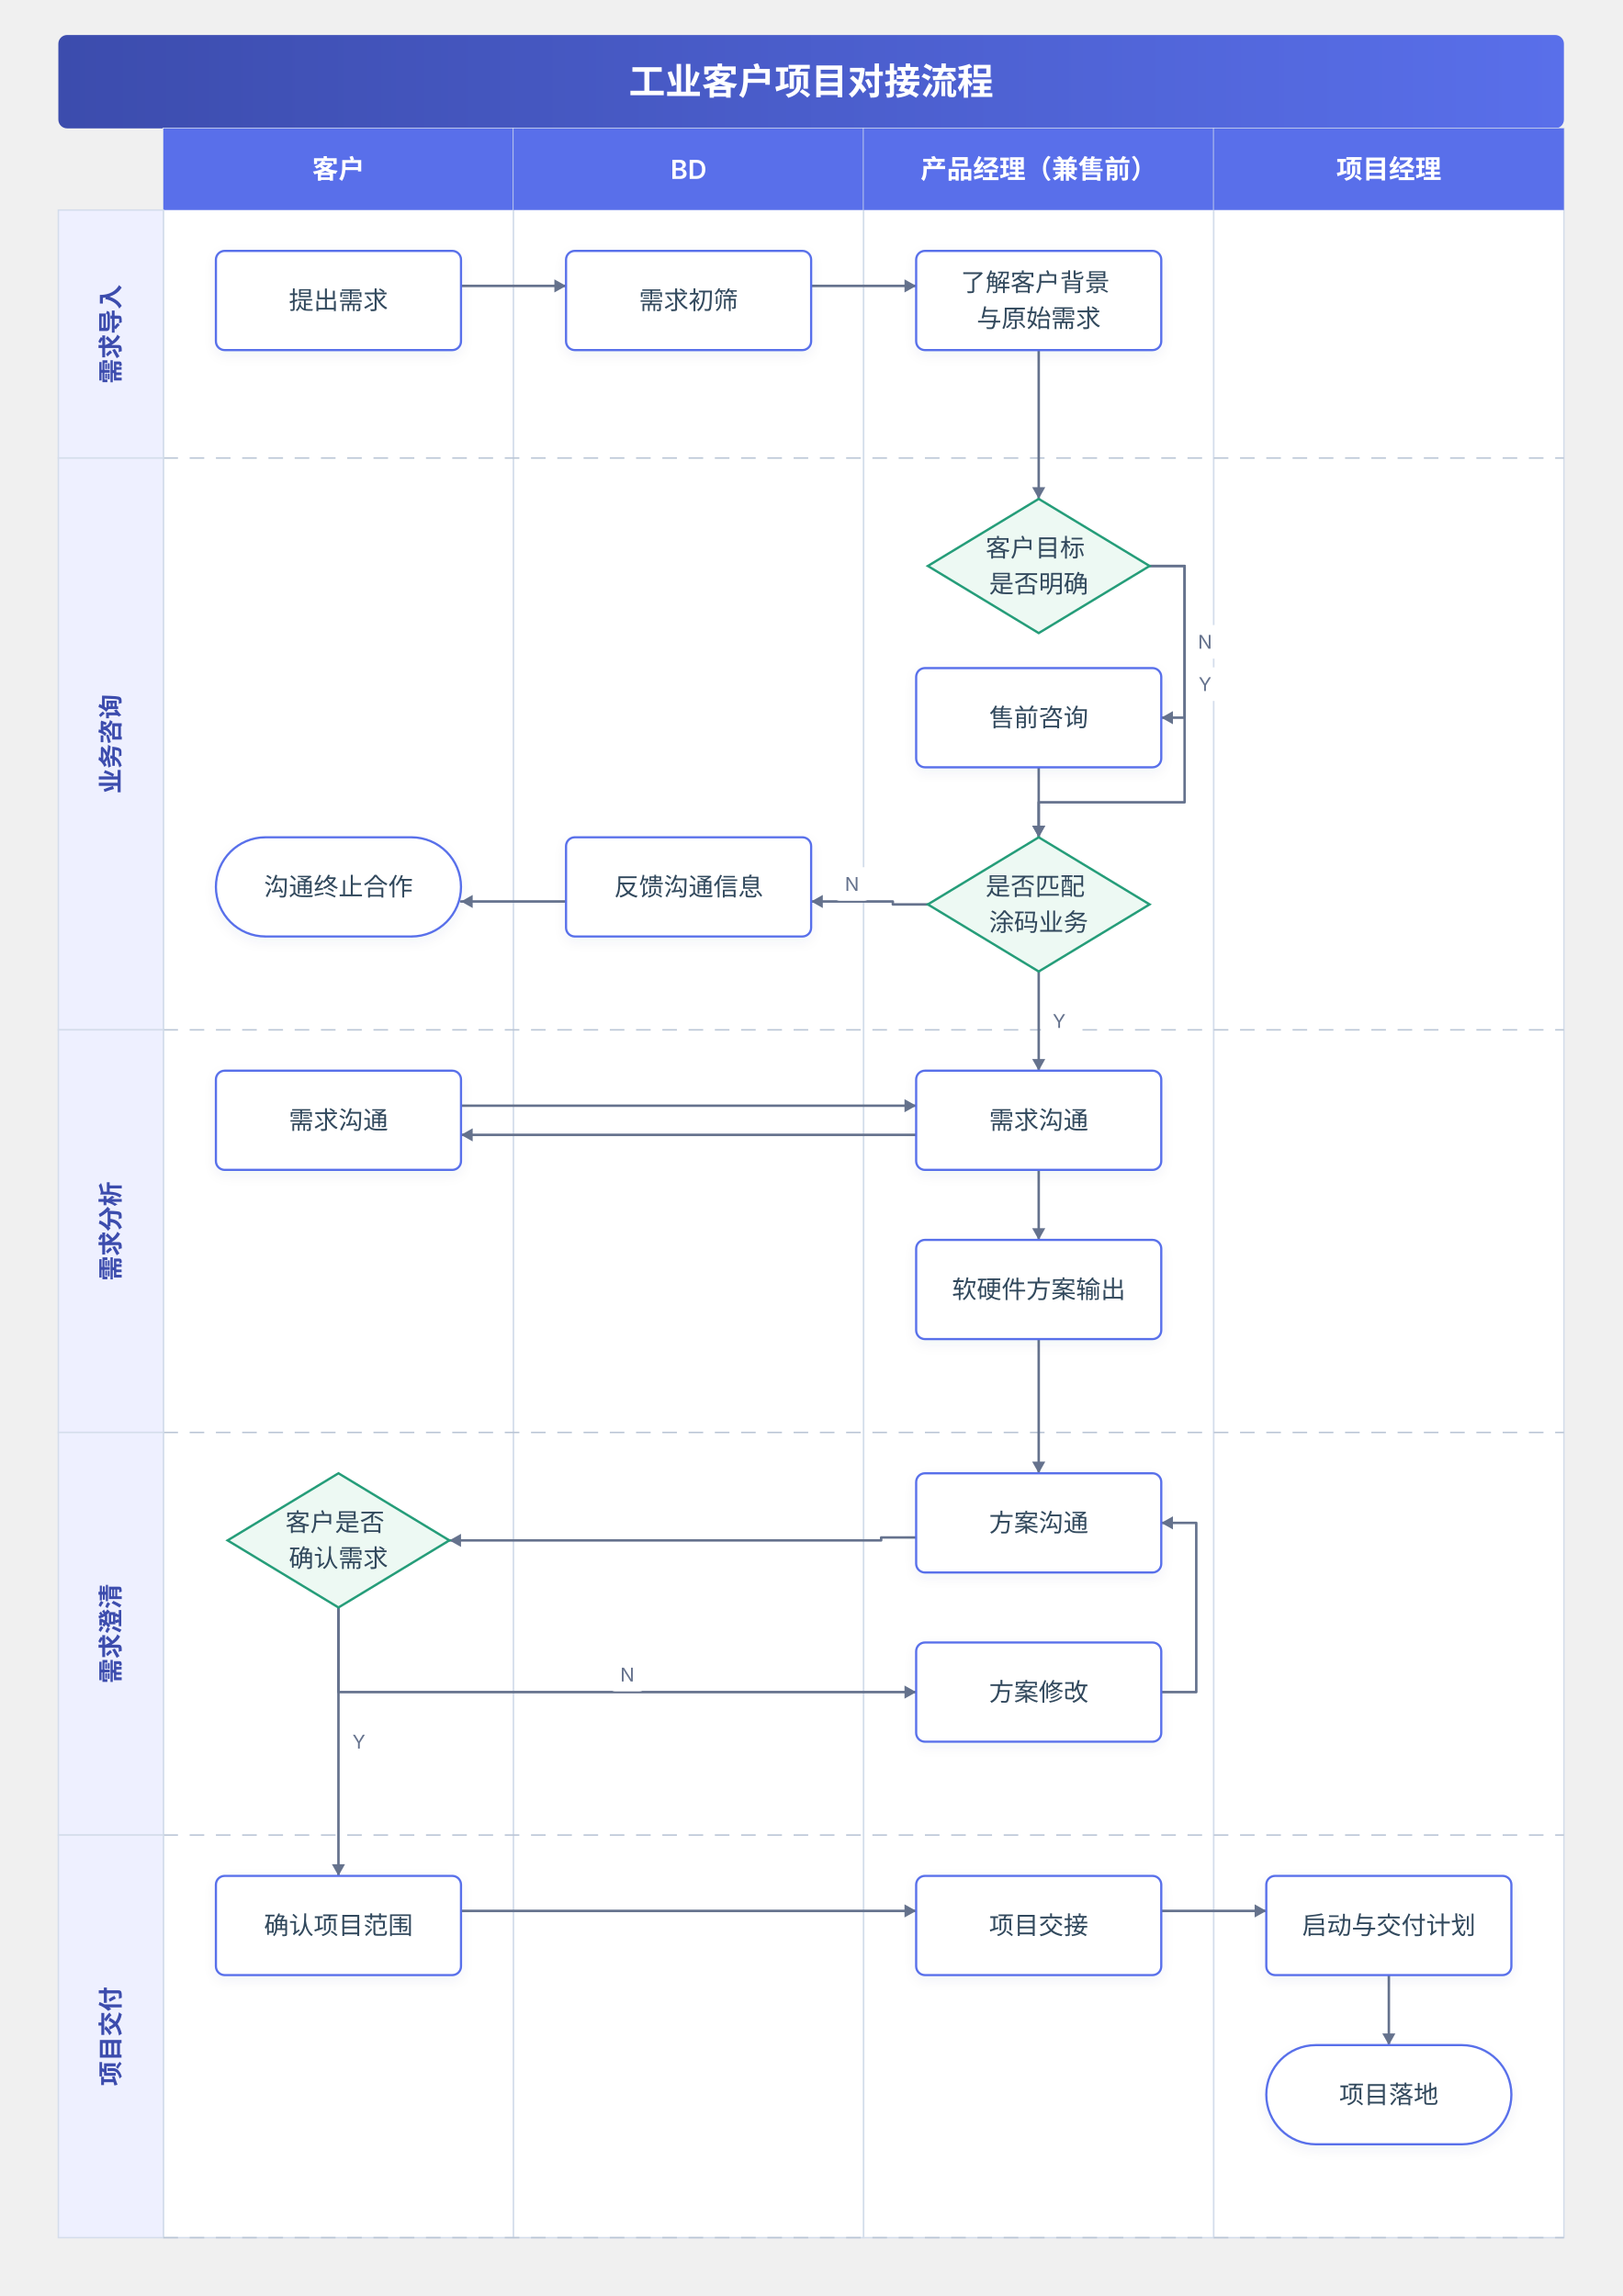
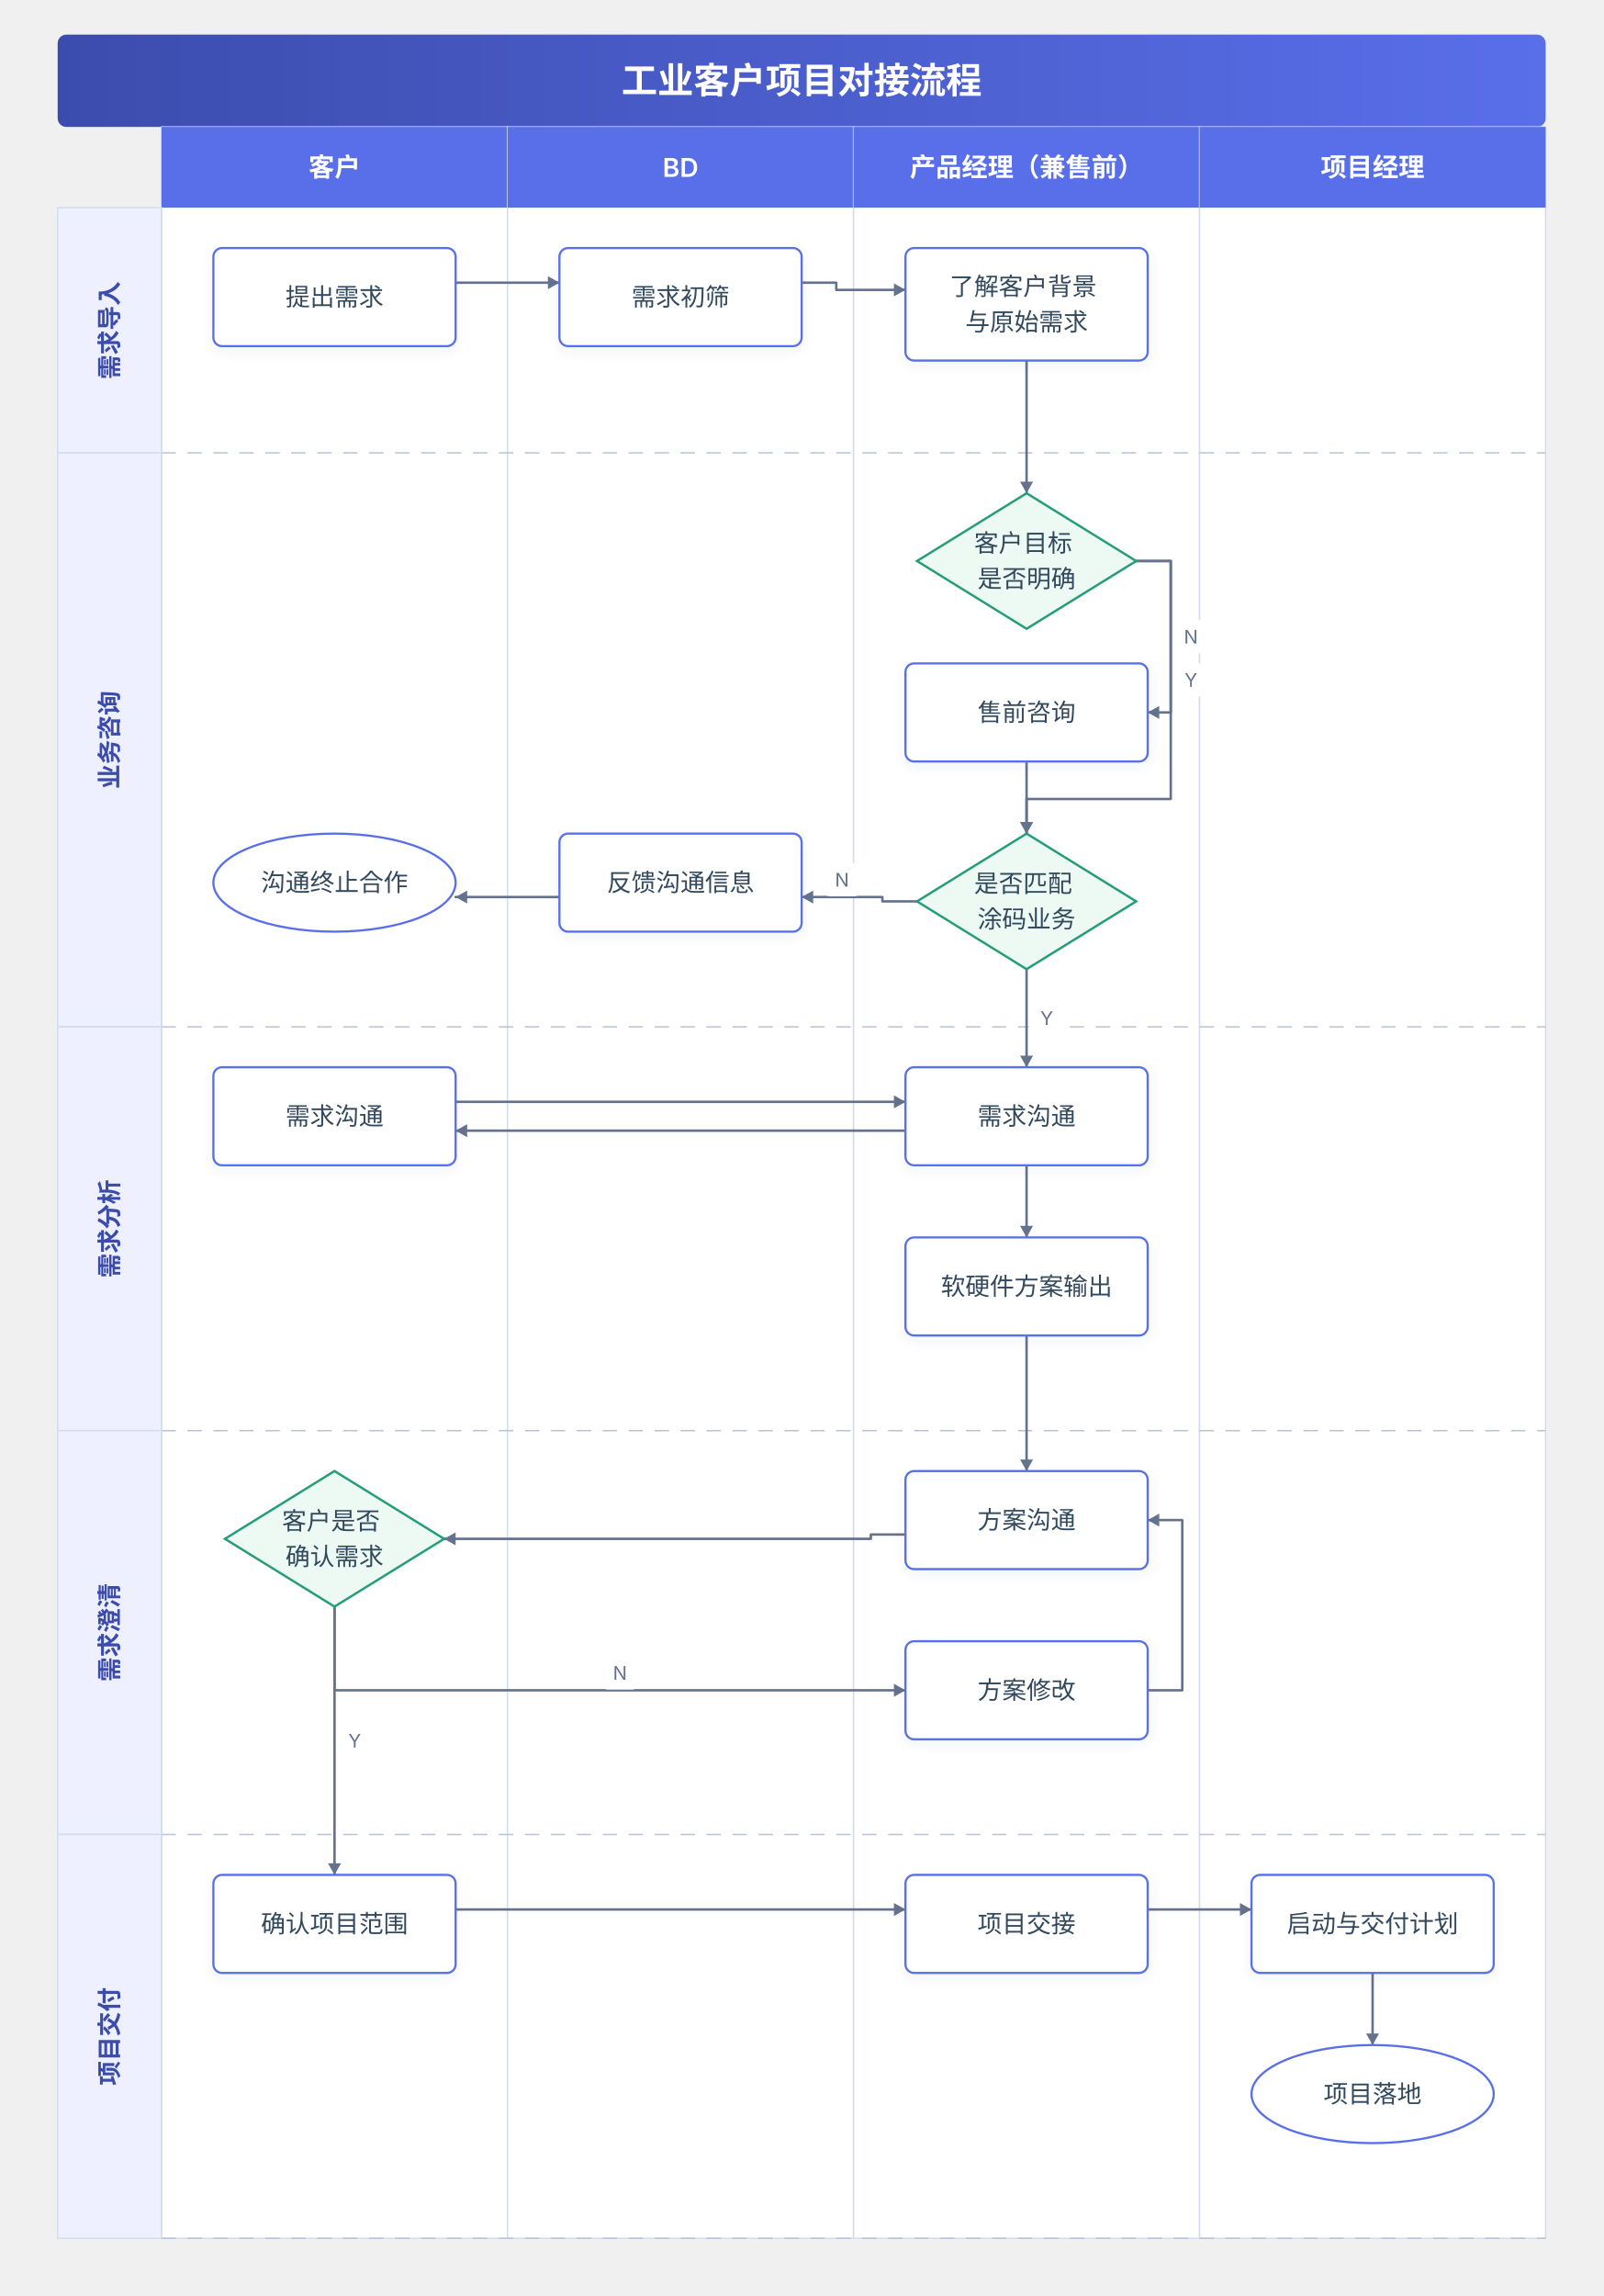
- <svg xmlns="http://www.w3.org/2000/svg" width="1112" height="1574" viewBox="0 0 1112 1574" style="font-family:Inter,Segoe UI,Microsoft YaHei,sans-serif" role="img" aria-label="工业客户项目对接流程">
+ <svg xmlns="http://www.w3.org/2000/svg" width="1112" height="1592" viewBox="0 0 1112 1592" style="font-family:Inter,Segoe UI,Microsoft YaHei,sans-serif" role="img" aria-label="工业客户项目对接流程">
  <defs>
    <linearGradient id="titleGradient">
      <stop stop-color="#3c4cad" />
      <stop offset="1" stop-color="#596fea" />
    </linearGradient>
    <filter id="nodeShadow" x="-20%" y="-20%" width="140%" height="150%">
      <feDropShadow dx="0" dy="3" stdDeviation="4" flood-color="#244f73" flood-opacity=".055" />
    </filter>
-     <marker id="arrow-65728d" markerWidth="9" markerHeight="9" refX="8" refY="4.5" orient="auto" markerUnits="userSpaceOnUse">
+     <marker id="arrow-65728d" markerWidth="9" markerHeight="9" refX="8" refY="4.5" orient="auto-start-reverse" markerUnits="userSpaceOnUse">
      <path d="M0 0 L8 4.5 L0 9" fill="#65728d" />
    </marker>
  </defs>
  <g data-container-id="title">
    <rect x="40" y="24" width="1032" height="64" rx="6" fill="url(#titleGradient)" />
    <text x="556" y="56" text-anchor="middle" dominant-baseline="middle" fill="#fff" font-size="25" font-weight="600">
      <tspan x="556" dy="0">工业客户项目对接流程</tspan>
    </text>
  </g>
  <g data-container-id="customer">
-     <rect x="112" y="88" width="240" height="1446" fill="#fff" stroke="#d4ddeb" stroke-width="1" />
+     <rect x="112" y="88" width="240" height="1464" fill="#fff" stroke="#d4ddeb" stroke-width="1" />
    <rect x="112" y="88" width="240" height="56" fill="#596fea" />
    <text x="232" y="116" text-anchor="middle" dominant-baseline="middle" fill="#fff" font-size="18" font-weight="600">
      <tspan x="232" dy="0">客户</tspan>
    </text>
  </g>
  <g data-container-id="bd">
-     <rect x="352" y="88" width="240" height="1446" fill="#fff" stroke="#d4ddeb" stroke-width="1" />
+     <rect x="352" y="88" width="240" height="1464" fill="#fff" stroke="#d4ddeb" stroke-width="1" />
    <rect x="352" y="88" width="240" height="56" fill="#596fea" />
    <text x="472" y="116" text-anchor="middle" dominant-baseline="middle" fill="#fff" font-size="18" font-weight="600">
      <tspan x="472" dy="0">BD</tspan>
    </text>
  </g>
  <g data-container-id="pm">
-     <rect x="592" y="88" width="240" height="1446" fill="#fff" stroke="#d4ddeb" stroke-width="1" />
+     <rect x="592" y="88" width="240" height="1464" fill="#fff" stroke="#d4ddeb" stroke-width="1" />
    <rect x="592" y="88" width="240" height="56" fill="#596fea" />
    <text x="712" y="116" text-anchor="middle" dominant-baseline="middle" fill="#fff" font-size="18" font-weight="600">
      <tspan x="712" dy="0">产品经理（兼售前）</tspan>
    </text>
  </g>
  <g data-container-id="project">
-     <rect x="832" y="88" width="240" height="1446" fill="#fff" stroke="#d4ddeb" stroke-width="1" />
+     <rect x="832" y="88" width="240" height="1464" fill="#fff" stroke="#d4ddeb" stroke-width="1" />
    <rect x="832" y="88" width="240" height="56" fill="#596fea" />
    <text x="952" y="116" text-anchor="middle" dominant-baseline="middle" fill="#fff" font-size="18" font-weight="600">
      <tspan x="952" dy="0">项目经理</tspan>
    </text>
  </g>
  <g data-container-id="intake">
    <rect x="40" y="144" width="72" height="170" fill="#eef0ff" stroke="#d4ddeb" />
    <g transform="translate(76 229) rotate(-90)">
      <text x="0" y="0" text-anchor="middle" dominant-baseline="middle" fill="#3c4cad" font-size="17" font-weight="600">
        <tspan x="0" dy="0">需求导入</tspan>
      </text>
    </g>
    <path d="M112 314 H1072" stroke="#b9c5d5" stroke-dasharray="10 8" />
  </g>
  <g data-container-id="consult">
-     <rect x="40" y="314" width="72" height="392" fill="#eef0ff" stroke="#d4ddeb" />
-     <g transform="translate(76 510) rotate(-90)">
+     <rect x="40" y="314" width="72" height="398" fill="#eef0ff" stroke="#d4ddeb" />
+     <g transform="translate(76 513) rotate(-90)">
      <text x="0" y="0" text-anchor="middle" dominant-baseline="middle" fill="#3c4cad" font-size="17" font-weight="600">
        <tspan x="0" dy="0">业务咨询</tspan>
      </text>
    </g>
-     <path d="M112 706 H1072" stroke="#b9c5d5" stroke-dasharray="10 8" />
+     <path d="M112 712 H1072" stroke="#b9c5d5" stroke-dasharray="10 8" />
  </g>
  <g data-container-id="analysis">
-     <rect x="40" y="706" width="72" height="276" fill="#eef0ff" stroke="#d4ddeb" />
-     <g transform="translate(76 844) rotate(-90)">
+     <rect x="40" y="712" width="72" height="280" fill="#eef0ff" stroke="#d4ddeb" />
+     <g transform="translate(76 852) rotate(-90)">
      <text x="0" y="0" text-anchor="middle" dominant-baseline="middle" fill="#3c4cad" font-size="17" font-weight="600">
        <tspan x="0" dy="0">需求分析</tspan>
      </text>
    </g>
-     <path d="M112 982 H1072" stroke="#b9c5d5" stroke-dasharray="10 8" />
+     <path d="M112 992 H1072" stroke="#b9c5d5" stroke-dasharray="10 8" />
  </g>
  <g data-container-id="clarify">
-     <rect x="40" y="982" width="72" height="276" fill="#eef0ff" stroke="#d4ddeb" />
-     <g transform="translate(76 1120) rotate(-90)">
+     <rect x="40" y="992" width="72" height="280" fill="#eef0ff" stroke="#d4ddeb" />
+     <g transform="translate(76 1132) rotate(-90)">
      <text x="0" y="0" text-anchor="middle" dominant-baseline="middle" fill="#3c4cad" font-size="17" font-weight="600">
        <tspan x="0" dy="0">需求澄清</tspan>
      </text>
    </g>
-     <path d="M112 1258 H1072" stroke="#b9c5d5" stroke-dasharray="10 8" />
+     <path d="M112 1272 H1072" stroke="#b9c5d5" stroke-dasharray="10 8" />
  </g>
  <g data-container-id="delivery">
-     <rect x="40" y="1258" width="72" height="276" fill="#eef0ff" stroke="#d4ddeb" />
-     <g transform="translate(76 1396) rotate(-90)">
+     <rect x="40" y="1272" width="72" height="280" fill="#eef0ff" stroke="#d4ddeb" />
+     <g transform="translate(76 1412) rotate(-90)">
      <text x="0" y="0" text-anchor="middle" dominant-baseline="middle" fill="#3c4cad" font-size="17" font-weight="600">
        <tspan x="0" dy="0">项目交付</tspan>
      </text>
    </g>
-     <path d="M112 1534 H1072" stroke="#b9c5d5" stroke-dasharray="10 8" />
+     <path d="M112 1552 H1072" stroke="#b9c5d5" stroke-dasharray="10 8" />
  </g>
  <path data-edge-id="e0" d="M 316 196 H 388" fill="none" stroke="transparent" stroke-width="14" style="cursor:pointer" />
  <path data-edge-id="e0" d="M 316 196 H 388" fill="none" stroke="#65728d" stroke-width="1.7" stroke-linejoin="round" stroke-linecap="round" marker-end="url(#arrow-65728d)" />
-   <path data-edge-id="e1" d="M 556 196 H 628" fill="none" stroke="transparent" stroke-width="14" style="cursor:pointer" />
-   <path data-edge-id="e1" d="M 556 196 H 628" fill="none" stroke="#65728d" stroke-width="1.7" stroke-linejoin="round" stroke-linecap="round" marker-end="url(#arrow-65728d)" />
-   <path data-edge-id="e2" d="M 712 240 V 342" fill="none" stroke="transparent" stroke-width="14" style="cursor:pointer" />
-   <path data-edge-id="e2" d="M 712 240 V 342" fill="none" stroke="#65728d" stroke-width="1.7" stroke-linejoin="round" stroke-linecap="round" marker-end="url(#arrow-65728d)" />
-   <path data-edge-id="e3" d="M 788 388 H 812 V 492 H 796" fill="none" stroke="transparent" stroke-width="14" style="cursor:pointer" />
-   <path data-edge-id="e3" d="M 788 388 H 812 V 492 H 796" fill="none" stroke="#65728d" stroke-width="1.7" stroke-linejoin="round" stroke-linecap="round" marker-end="url(#arrow-65728d)" />
-   <path data-edge-id="e4" d="M 788 388 H 812 V 550 H 712 V 574" fill="none" stroke="transparent" stroke-width="14" style="cursor:pointer" />
-   <path data-edge-id="e4" d="M 788 388 H 812 V 550 H 712 V 574" fill="none" stroke="#65728d" stroke-width="1.7" stroke-linejoin="round" stroke-linecap="round" marker-end="url(#arrow-65728d)" />
-   <path data-edge-id="e5" d="M 712 526 V 574" fill="none" stroke="transparent" stroke-width="14" style="cursor:pointer" />
-   <path data-edge-id="e5" d="M 712 526 V 574" fill="none" stroke="#65728d" stroke-width="1.7" stroke-linejoin="round" stroke-linecap="round" marker-end="url(#arrow-65728d)" />
-   <path data-edge-id="e6" d="M 636 620 H 612 V 618 H 556" fill="none" stroke="transparent" stroke-width="14" style="cursor:pointer" />
-   <path data-edge-id="e6" d="M 636 620 H 612 V 618 H 556" fill="none" stroke="#65728d" stroke-width="1.7" stroke-linejoin="round" stroke-linecap="round" marker-end="url(#arrow-65728d)" />
-   <path data-edge-id="e7" d="M 388 618 H 316" fill="none" stroke="transparent" stroke-width="14" style="cursor:pointer" />
-   <path data-edge-id="e7" d="M 388 618 H 316" fill="none" stroke="#65728d" stroke-width="1.7" stroke-linejoin="round" stroke-linecap="round" marker-end="url(#arrow-65728d)" />
-   <path data-edge-id="e8" d="M 712 666 V 734" fill="none" stroke="transparent" stroke-width="14" style="cursor:pointer" />
-   <path data-edge-id="e8" d="M 712 666 V 734" fill="none" stroke="#65728d" stroke-width="1.7" stroke-linejoin="round" stroke-linecap="round" marker-end="url(#arrow-65728d)" />
-   <path data-edge-id="e9" d="M 316 758 H 628" fill="none" stroke="transparent" stroke-width="14" style="cursor:pointer" />
-   <path data-edge-id="e9" d="M 316 758 H 628" fill="none" stroke="#65728d" stroke-width="1.7" stroke-linejoin="round" stroke-linecap="round" marker-end="url(#arrow-65728d)" />
-   <path data-edge-id="e10" d="M 628 778 H 316" fill="none" stroke="transparent" stroke-width="14" style="cursor:pointer" />
-   <path data-edge-id="e10" d="M 628 778 H 316" fill="none" stroke="#65728d" stroke-width="1.7" stroke-linejoin="round" stroke-linecap="round" marker-end="url(#arrow-65728d)" />
-   <path data-edge-id="e11" d="M 712 802 V 850" fill="none" stroke="transparent" stroke-width="14" style="cursor:pointer" />
-   <path data-edge-id="e11" d="M 712 802 V 850" fill="none" stroke="#65728d" stroke-width="1.7" stroke-linejoin="round" stroke-linecap="round" marker-end="url(#arrow-65728d)" />
-   <path data-edge-id="e12" d="M 712 918 V 1010" fill="none" stroke="transparent" stroke-width="14" style="cursor:pointer" />
-   <path data-edge-id="e12" d="M 712 918 V 1010" fill="none" stroke="#65728d" stroke-width="1.7" stroke-linejoin="round" stroke-linecap="round" marker-end="url(#arrow-65728d)" />
-   <path data-edge-id="e13" d="M 628 1054 H 604 V 1056 H 308" fill="none" stroke="transparent" stroke-width="14" style="cursor:pointer" />
-   <path data-edge-id="e13" d="M 628 1054 H 604 V 1056 H 308" fill="none" stroke="#65728d" stroke-width="1.7" stroke-linejoin="round" stroke-linecap="round" marker-end="url(#arrow-65728d)" />
-   <path data-edge-id="e14" d="M 232 1102 V 1160 H 628" fill="none" stroke="transparent" stroke-width="14" style="cursor:pointer" />
-   <path data-edge-id="e14" d="M 232 1102 V 1160 H 628" fill="none" stroke="#65728d" stroke-width="1.7" stroke-linejoin="round" stroke-linecap="round" marker-end="url(#arrow-65728d)" />
-   <path data-edge-id="e15" d="M 796 1160 H 820 V 1044 H 796" fill="none" stroke="transparent" stroke-width="14" style="cursor:pointer" />
-   <path data-edge-id="e15" d="M 796 1160 H 820 V 1044 H 796" fill="none" stroke="#65728d" stroke-width="1.7" stroke-linejoin="round" stroke-linecap="round" marker-end="url(#arrow-65728d)" />
-   <path data-edge-id="e16" d="M 232 1102 V 1286" fill="none" stroke="transparent" stroke-width="14" style="cursor:pointer" />
-   <path data-edge-id="e16" d="M 232 1102 V 1286" fill="none" stroke="#65728d" stroke-width="1.7" stroke-linejoin="round" stroke-linecap="round" marker-end="url(#arrow-65728d)" />
-   <path data-edge-id="e17" d="M 316 1310 H 628" fill="none" stroke="transparent" stroke-width="14" style="cursor:pointer" />
-   <path data-edge-id="e17" d="M 316 1310 H 628" fill="none" stroke="#65728d" stroke-width="1.7" stroke-linejoin="round" stroke-linecap="round" marker-end="url(#arrow-65728d)" />
-   <path data-edge-id="e18" d="M 796 1310 H 868" fill="none" stroke="transparent" stroke-width="14" style="cursor:pointer" />
-   <path data-edge-id="e18" d="M 796 1310 H 868" fill="none" stroke="#65728d" stroke-width="1.7" stroke-linejoin="round" stroke-linecap="round" marker-end="url(#arrow-65728d)" />
-   <path data-edge-id="e19" d="M 952 1354 V 1402" fill="none" stroke="transparent" stroke-width="14" style="cursor:pointer" />
-   <path data-edge-id="e19" d="M 952 1354 V 1402" fill="none" stroke="#65728d" stroke-width="1.7" stroke-linejoin="round" stroke-linecap="round" marker-end="url(#arrow-65728d)" />
+   <path data-edge-id="e1" d="M 556 196 H 580 V 201 H 628" fill="none" stroke="transparent" stroke-width="14" style="cursor:pointer" />
+   <path data-edge-id="e1" d="M 556 196 H 580 V 201 H 628" fill="none" stroke="#65728d" stroke-width="1.7" stroke-linejoin="round" stroke-linecap="round" marker-end="url(#arrow-65728d)" />
+   <path data-edge-id="e2" d="M 712 250 V 342" fill="none" stroke="transparent" stroke-width="14" style="cursor:pointer" />
+   <path data-edge-id="e2" d="M 712 250 V 342" fill="none" stroke="#65728d" stroke-width="1.7" stroke-linejoin="round" stroke-linecap="round" marker-end="url(#arrow-65728d)" />
+   <path data-edge-id="e3" d="M 788 389 H 812 V 494 H 796" fill="none" stroke="transparent" stroke-width="14" style="cursor:pointer" />
+   <path data-edge-id="e3" d="M 788 389 H 812 V 494 H 796" fill="none" stroke="#65728d" stroke-width="1.7" stroke-linejoin="round" stroke-linecap="round" marker-end="url(#arrow-65728d)" />
+   <path data-edge-id="e4" d="M 788 389 H 812 V 554 H 712 V 578" fill="none" stroke="transparent" stroke-width="14" style="cursor:pointer" />
+   <path data-edge-id="e4" d="M 788 389 H 812 V 554 H 712 V 578" fill="none" stroke="#65728d" stroke-width="1.7" stroke-linejoin="round" stroke-linecap="round" marker-end="url(#arrow-65728d)" />
+   <path data-edge-id="e5" d="M 712 528 V 578" fill="none" stroke="transparent" stroke-width="14" style="cursor:pointer" />
+   <path data-edge-id="e5" d="M 712 528 V 578" fill="none" stroke="#65728d" stroke-width="1.7" stroke-linejoin="round" stroke-linecap="round" marker-end="url(#arrow-65728d)" />
+   <path data-edge-id="e6" d="M 636 625 H 612 V 622 H 556" fill="none" stroke="transparent" stroke-width="14" style="cursor:pointer" />
+   <path data-edge-id="e6" d="M 636 625 H 612 V 622 H 556" fill="none" stroke="#65728d" stroke-width="1.7" stroke-linejoin="round" stroke-linecap="round" marker-end="url(#arrow-65728d)" />
+   <path data-edge-id="e7" d="M 388 622 H 316" fill="none" stroke="transparent" stroke-width="14" style="cursor:pointer" />
+   <path data-edge-id="e7" d="M 388 622 H 316" fill="none" stroke="#65728d" stroke-width="1.7" stroke-linejoin="round" stroke-linecap="round" marker-end="url(#arrow-65728d)" />
+   <path data-edge-id="e8" d="M 712 672 V 740" fill="none" stroke="transparent" stroke-width="14" style="cursor:pointer" />
+   <path data-edge-id="e8" d="M 712 672 V 740" fill="none" stroke="#65728d" stroke-width="1.7" stroke-linejoin="round" stroke-linecap="round" marker-end="url(#arrow-65728d)" />
+   <path data-edge-id="e9" d="M 316 764 H 628" fill="none" stroke="transparent" stroke-width="14" style="cursor:pointer" />
+   <path data-edge-id="e9" d="M 316 764 H 628" fill="none" stroke="#65728d" stroke-width="1.7" stroke-linejoin="round" stroke-linecap="round" marker-end="url(#arrow-65728d)" />
+   <path data-edge-id="e10" d="M 628 784 H 316" fill="none" stroke="transparent" stroke-width="14" style="cursor:pointer" />
+   <path data-edge-id="e10" d="M 628 784 H 316" fill="none" stroke="#65728d" stroke-width="1.7" stroke-linejoin="round" stroke-linecap="round" marker-end="url(#arrow-65728d)" />
+   <path data-edge-id="e11" d="M 712 808 V 858" fill="none" stroke="transparent" stroke-width="14" style="cursor:pointer" />
+   <path data-edge-id="e11" d="M 712 808 V 858" fill="none" stroke="#65728d" stroke-width="1.7" stroke-linejoin="round" stroke-linecap="round" marker-end="url(#arrow-65728d)" />
+   <path data-edge-id="e12" d="M 712 926 V 1020" fill="none" stroke="transparent" stroke-width="14" style="cursor:pointer" />
+   <path data-edge-id="e12" d="M 712 926 V 1020" fill="none" stroke="#65728d" stroke-width="1.7" stroke-linejoin="round" stroke-linecap="round" marker-end="url(#arrow-65728d)" />
+   <path data-edge-id="e13" d="M 628 1064 H 604 V 1067 H 308" fill="none" stroke="transparent" stroke-width="14" style="cursor:pointer" />
+   <path data-edge-id="e13" d="M 628 1064 H 604 V 1067 H 308" fill="none" stroke="#65728d" stroke-width="1.7" stroke-linejoin="round" stroke-linecap="round" marker-end="url(#arrow-65728d)" />
+   <path data-edge-id="e14" d="M 232 1114 V 1172 H 628" fill="none" stroke="transparent" stroke-width="14" style="cursor:pointer" />
+   <path data-edge-id="e14" d="M 232 1114 V 1172 H 628" fill="none" stroke="#65728d" stroke-width="1.7" stroke-linejoin="round" stroke-linecap="round" marker-end="url(#arrow-65728d)" />
+   <path data-edge-id="e15" d="M 796 1172 H 820 V 1054 H 796" fill="none" stroke="transparent" stroke-width="14" style="cursor:pointer" />
+   <path data-edge-id="e15" d="M 796 1172 H 820 V 1054 H 796" fill="none" stroke="#65728d" stroke-width="1.7" stroke-linejoin="round" stroke-linecap="round" marker-end="url(#arrow-65728d)" />
+   <path data-edge-id="e16" d="M 232 1114 V 1300" fill="none" stroke="transparent" stroke-width="14" style="cursor:pointer" />
+   <path data-edge-id="e16" d="M 232 1114 V 1300" fill="none" stroke="#65728d" stroke-width="1.7" stroke-linejoin="round" stroke-linecap="round" marker-end="url(#arrow-65728d)" />
+   <path data-edge-id="e17" d="M 316 1324 H 628" fill="none" stroke="transparent" stroke-width="14" style="cursor:pointer" />
+   <path data-edge-id="e17" d="M 316 1324 H 628" fill="none" stroke="#65728d" stroke-width="1.7" stroke-linejoin="round" stroke-linecap="round" marker-end="url(#arrow-65728d)" />
+   <path data-edge-id="e18" d="M 796 1324 H 868" fill="none" stroke="transparent" stroke-width="14" style="cursor:pointer" />
+   <path data-edge-id="e18" d="M 796 1324 H 868" fill="none" stroke="#65728d" stroke-width="1.7" stroke-linejoin="round" stroke-linecap="round" marker-end="url(#arrow-65728d)" />
+   <path data-edge-id="e19" d="M 952 1368 V 1418" fill="none" stroke="transparent" stroke-width="14" style="cursor:pointer" />
+   <path data-edge-id="e19" d="M 952 1368 V 1418" fill="none" stroke="#65728d" stroke-width="1.7" stroke-linejoin="round" stroke-linecap="round" marker-end="url(#arrow-65728d)" />
  <g data-node-id="request" style="cursor:grab" role="button" aria-label="提出需求" tabindex="0">
    <rect x="148" y="172" width="168" height="68" rx="6" fill="#fff" stroke="#596fea" stroke-width="1.5" filter="url(#nodeShadow)" />
    <text x="232" y="206" text-anchor="middle" dominant-baseline="middle" fill="#32495d" font-size="17" font-weight="400">
      <tspan x="232" dy="0">提出需求</tspan>
    </text>
  </g>
  <g data-node-id="screen" style="cursor:grab" role="button" aria-label="需求初筛" tabindex="0">
    <rect x="388" y="172" width="168" height="68" rx="6" fill="#fff" stroke="#596fea" stroke-width="1.5" filter="url(#nodeShadow)" />
    <text x="472" y="206" text-anchor="middle" dominant-baseline="middle" fill="#32495d" font-size="17" font-weight="400">
      <tspan x="472" dy="0">需求初筛</tspan>
    </text>
  </g>
  <g data-node-id="context" style="cursor:grab" role="button" aria-label="了解客户背景 与原始需求" tabindex="0">
-     <rect x="628" y="172" width="168" height="68" rx="6" fill="#fff" stroke="#596fea" stroke-width="1.5" filter="url(#nodeShadow)" />
-     <text x="712" y="193.675" text-anchor="middle" dominant-baseline="middle" fill="#32495d" font-size="17" font-weight="400">
+     <rect x="628" y="172" width="168" height="78" rx="6" fill="#fff" stroke="#596fea" stroke-width="1.5" filter="url(#nodeShadow)" />
+     <text x="712" y="198.675" text-anchor="middle" dominant-baseline="middle" fill="#32495d" font-size="17" font-weight="400">
      <tspan x="712" dy="0">了解客户背景</tspan>
      <tspan x="712" dy="24.65">与原始需求</tspan>
    </text>
  </g>
  <g data-node-id="goal" style="cursor:grab" role="button" aria-label="客户目标 是否明确" tabindex="0">
-     <path d="M712 342 L788 388 L712 434 L636 388 Z" fill="#edf9f3" stroke="#259d79" stroke-width="1.6" />
-     <text x="712" y="375.675" text-anchor="middle" dominant-baseline="middle" fill="#32495d" font-size="17" font-weight="400">
+     <path d="M712 342 L788 389 L712 436 L636 389 Z" fill="#edf9f3" stroke="#259d79" stroke-width="1.6" />
+     <text x="712" y="376.675" text-anchor="middle" dominant-baseline="middle" fill="#32495d" font-size="17" font-weight="400">
      <tspan x="712" dy="0">客户目标</tspan>
      <tspan x="712" dy="24.65">是否明确</tspan>
    </text>
  </g>
  <g data-node-id="consulting" style="cursor:grab" role="button" aria-label="售前咨询" tabindex="0">
-     <rect x="628" y="458" width="168" height="68" rx="6" fill="#fff" stroke="#596fea" stroke-width="1.5" filter="url(#nodeShadow)" />
-     <text x="712" y="492" text-anchor="middle" dominant-baseline="middle" fill="#32495d" font-size="17" font-weight="400">
+     <rect x="628" y="460" width="168" height="68" rx="6" fill="#fff" stroke="#596fea" stroke-width="1.5" filter="url(#nodeShadow)" />
+     <text x="712" y="494" text-anchor="middle" dominant-baseline="middle" fill="#32495d" font-size="17" font-weight="400">
      <tspan x="712" dy="0">售前咨询</tspan>
    </text>
  </g>
  <g data-node-id="match" style="cursor:grab" role="button" aria-label="是否匹配 涂码业务" tabindex="0">
-     <path d="M712 574 L788 620 L712 666 L636 620 Z" fill="#edf9f3" stroke="#259d79" stroke-width="1.6" />
-     <text x="712" y="607.675" text-anchor="middle" dominant-baseline="middle" fill="#32495d" font-size="17" font-weight="400">
+     <path d="M712 578 L788 625 L712 672 L636 625 Z" fill="#edf9f3" stroke="#259d79" stroke-width="1.6" />
+     <text x="712" y="612.675" text-anchor="middle" dominant-baseline="middle" fill="#32495d" font-size="17" font-weight="400">
      <tspan x="712" dy="0">是否匹配</tspan>
      <tspan x="712" dy="24.65">涂码业务</tspan>
    </text>
  </g>
  <g data-node-id="feedback" style="cursor:grab" role="button" aria-label="反馈沟通信息" tabindex="0">
-     <rect x="388" y="574" width="168" height="68" rx="6" fill="#fff" stroke="#596fea" stroke-width="1.5" filter="url(#nodeShadow)" />
-     <text x="472" y="608" text-anchor="middle" dominant-baseline="middle" fill="#32495d" font-size="17" font-weight="400">
+     <rect x="388" y="578" width="168" height="68" rx="6" fill="#fff" stroke="#596fea" stroke-width="1.5" filter="url(#nodeShadow)" />
+     <text x="472" y="612" text-anchor="middle" dominant-baseline="middle" fill="#32495d" font-size="17" font-weight="400">
      <tspan x="472" dy="0">反馈沟通信息</tspan>
    </text>
  </g>
  <g data-node-id="stop" style="cursor:grab" role="button" aria-label="沟通终止合作" tabindex="0">
-     <rect x="148" y="574" width="168" height="68" rx="34" fill="#fff" stroke="#596fea" stroke-width="1.5" filter="url(#nodeShadow)" />
-     <text x="232" y="608" text-anchor="middle" dominant-baseline="middle" fill="#32495d" font-size="17" font-weight="400">
+     <ellipse cx="232" cy="612" rx="84" ry="34" fill="#fff" stroke="#596fea" stroke-width="1.5" />
+     <text x="232" y="612" text-anchor="middle" dominant-baseline="middle" fill="#32495d" font-size="17" font-weight="400">
      <tspan x="232" dy="0">沟通终止合作</tspan>
    </text>
  </g>
  <g data-node-id="customer-needs" style="cursor:grab" role="button" aria-label="需求沟通" tabindex="0">
-     <rect x="148" y="734" width="168" height="68" rx="6" fill="#fff" stroke="#596fea" stroke-width="1.5" filter="url(#nodeShadow)" />
-     <text x="232" y="768" text-anchor="middle" dominant-baseline="middle" fill="#32495d" font-size="17" font-weight="400">
+     <rect x="148" y="740" width="168" height="68" rx="6" fill="#fff" stroke="#596fea" stroke-width="1.5" filter="url(#nodeShadow)" />
+     <text x="232" y="774" text-anchor="middle" dominant-baseline="middle" fill="#32495d" font-size="17" font-weight="400">
      <tspan x="232" dy="0">需求沟通</tspan>
    </text>
  </g>
  <g data-node-id="pm-needs" style="cursor:grab" role="button" aria-label="需求沟通" tabindex="0">
-     <rect x="628" y="734" width="168" height="68" rx="6" fill="#fff" stroke="#596fea" stroke-width="1.5" filter="url(#nodeShadow)" />
-     <text x="712" y="768" text-anchor="middle" dominant-baseline="middle" fill="#32495d" font-size="17" font-weight="400">
+     <rect x="628" y="740" width="168" height="68" rx="6" fill="#fff" stroke="#596fea" stroke-width="1.5" filter="url(#nodeShadow)" />
+     <text x="712" y="774" text-anchor="middle" dominant-baseline="middle" fill="#32495d" font-size="17" font-weight="400">
      <tspan x="712" dy="0">需求沟通</tspan>
    </text>
  </g>
  <g data-node-id="solution" style="cursor:grab" role="button" aria-label="软硬件方案输出" tabindex="0">
-     <rect x="628" y="850" width="168" height="68" rx="6" fill="#fff" stroke="#596fea" stroke-width="1.5" filter="url(#nodeShadow)" />
-     <text x="712" y="884" text-anchor="middle" dominant-baseline="middle" fill="#32495d" font-size="17" font-weight="400">
+     <rect x="628" y="858" width="168" height="68" rx="6" fill="#fff" stroke="#596fea" stroke-width="1.5" filter="url(#nodeShadow)" />
+     <text x="712" y="892" text-anchor="middle" dominant-baseline="middle" fill="#32495d" font-size="17" font-weight="400">
      <tspan x="712" dy="0">软硬件方案输出</tspan>
    </text>
  </g>
  <g data-node-id="proposal" style="cursor:grab" role="button" aria-label="方案沟通" tabindex="0">
-     <rect x="628" y="1010" width="168" height="68" rx="6" fill="#fff" stroke="#596fea" stroke-width="1.5" filter="url(#nodeShadow)" />
-     <text x="712" y="1044" text-anchor="middle" dominant-baseline="middle" fill="#32495d" font-size="17" font-weight="400">
+     <rect x="628" y="1020" width="168" height="68" rx="6" fill="#fff" stroke="#596fea" stroke-width="1.5" filter="url(#nodeShadow)" />
+     <text x="712" y="1054" text-anchor="middle" dominant-baseline="middle" fill="#32495d" font-size="17" font-weight="400">
      <tspan x="712" dy="0">方案沟通</tspan>
    </text>
  </g>
  <g data-node-id="agree" style="cursor:grab" role="button" aria-label="客户是否 确认需求" tabindex="0">
-     <path d="M232 1010 L308 1056 L232 1102 L156 1056 Z" fill="#edf9f3" stroke="#259d79" stroke-width="1.6" />
-     <text x="232" y="1043.675" text-anchor="middle" dominant-baseline="middle" fill="#32495d" font-size="17" font-weight="400">
+     <path d="M232 1020 L308 1067 L232 1114 L156 1067 Z" fill="#edf9f3" stroke="#259d79" stroke-width="1.6" />
+     <text x="232" y="1054.675" text-anchor="middle" dominant-baseline="middle" fill="#32495d" font-size="17" font-weight="400">
      <tspan x="232" dy="0">客户是否</tspan>
      <tspan x="232" dy="24.65">确认需求</tspan>
    </text>
  </g>
  <g data-node-id="revise" style="cursor:grab" role="button" aria-label="方案修改" tabindex="0">
-     <rect x="628" y="1126" width="168" height="68" rx="6" fill="#fff" stroke="#596fea" stroke-width="1.5" filter="url(#nodeShadow)" />
-     <text x="712" y="1160" text-anchor="middle" dominant-baseline="middle" fill="#32495d" font-size="17" font-weight="400">
+     <rect x="628" y="1138" width="168" height="68" rx="6" fill="#fff" stroke="#596fea" stroke-width="1.5" filter="url(#nodeShadow)" />
+     <text x="712" y="1172" text-anchor="middle" dominant-baseline="middle" fill="#32495d" font-size="17" font-weight="400">
      <tspan x="712" dy="0">方案修改</tspan>
    </text>
  </g>
  <g data-node-id="confirm" style="cursor:grab" role="button" aria-label="确认项目范围" tabindex="0">
-     <rect x="148" y="1286" width="168" height="68" rx="6" fill="#fff" stroke="#596fea" stroke-width="1.5" filter="url(#nodeShadow)" />
-     <text x="232" y="1320" text-anchor="middle" dominant-baseline="middle" fill="#32495d" font-size="17" font-weight="400">
+     <rect x="148" y="1300" width="168" height="68" rx="6" fill="#fff" stroke="#596fea" stroke-width="1.5" filter="url(#nodeShadow)" />
+     <text x="232" y="1334" text-anchor="middle" dominant-baseline="middle" fill="#32495d" font-size="17" font-weight="400">
      <tspan x="232" dy="0">确认项目范围</tspan>
    </text>
  </g>
  <g data-node-id="handoff" style="cursor:grab" role="button" aria-label="项目交接" tabindex="0">
-     <rect x="628" y="1286" width="168" height="68" rx="6" fill="#fff" stroke="#596fea" stroke-width="1.5" filter="url(#nodeShadow)" />
-     <text x="712" y="1320" text-anchor="middle" dominant-baseline="middle" fill="#32495d" font-size="17" font-weight="400">
+     <rect x="628" y="1300" width="168" height="68" rx="6" fill="#fff" stroke="#596fea" stroke-width="1.5" filter="url(#nodeShadow)" />
+     <text x="712" y="1334" text-anchor="middle" dominant-baseline="middle" fill="#32495d" font-size="17" font-weight="400">
      <tspan x="712" dy="0">项目交接</tspan>
    </text>
  </g>
  <g data-node-id="plan" style="cursor:grab" role="button" aria-label="启动与交付计划" tabindex="0">
-     <rect x="868" y="1286" width="168" height="68" rx="6" fill="#fff" stroke="#596fea" stroke-width="1.5" filter="url(#nodeShadow)" />
-     <text x="952" y="1320" text-anchor="middle" dominant-baseline="middle" fill="#32495d" font-size="17" font-weight="400">
+     <rect x="868" y="1300" width="168" height="68" rx="6" fill="#fff" stroke="#596fea" stroke-width="1.5" filter="url(#nodeShadow)" />
+     <text x="952" y="1334" text-anchor="middle" dominant-baseline="middle" fill="#32495d" font-size="17" font-weight="400">
      <tspan x="952" dy="0">启动与交付计划</tspan>
    </text>
  </g>
  <g data-node-id="done" style="cursor:grab" role="button" aria-label="项目落地" tabindex="0">
-     <rect x="868" y="1402" width="168" height="68" rx="34" fill="#fff" stroke="#596fea" stroke-width="1.5" filter="url(#nodeShadow)" />
-     <text x="952" y="1436" text-anchor="middle" dominant-baseline="middle" fill="#32495d" font-size="17" font-weight="400">
+     <ellipse cx="952" cy="1452" rx="84" ry="34" fill="#fff" stroke="#596fea" stroke-width="1.5" />
+     <text x="952" y="1452" text-anchor="middle" dominant-baseline="middle" fill="#32495d" font-size="17" font-weight="400">
      <tspan x="952" dy="0">项目落地</tspan>
    </text>
  </g>
-   <g data-edge-id="e3" style="cursor:pointer">
-     <rect x="813.5" y="428.5" width="25" height="23" rx="4" fill="#fff" />
-     <text x="826" y="440" text-anchor="middle" dominant-baseline="middle" fill="#65728d" font-size="13" font-weight="400">
+   <g data-edge-id="e3" data-label-id="e3" style="cursor:move">
+     <rect x="813.5" y="430" width="25" height="23" rx="4" fill="#fff" />
+     <text x="826" y="441.5" text-anchor="middle" dominant-baseline="middle" fill="#65728d" font-size="13" font-weight="400">
      <tspan x="826" dy="0">N</tspan>
    </text>
  </g>
-   <g data-edge-id="e4" style="cursor:pointer">
-     <rect x="813.5" y="457.5" width="25" height="23" rx="4" fill="#fff" />
-     <text x="826" y="469" text-anchor="middle" dominant-baseline="middle" fill="#65728d" font-size="13" font-weight="400">
+   <g data-edge-id="e4" data-label-id="e4" style="cursor:move">
+     <rect x="813.5" y="460" width="25" height="23" rx="4" fill="#fff" />
+     <text x="826" y="471.5" text-anchor="middle" dominant-baseline="middle" fill="#65728d" font-size="13" font-weight="400">
      <tspan x="826" dy="0">Y</tspan>
    </text>
  </g>
-   <g data-edge-id="e6" style="cursor:pointer">
-     <rect x="571.5" y="594.5" width="25" height="23" rx="4" fill="#fff" />
-     <text x="584" y="606" text-anchor="middle" dominant-baseline="middle" fill="#65728d" font-size="13" font-weight="400">
+   <g data-edge-id="e6" data-label-id="e6" style="cursor:move">
+     <rect x="571.5" y="598.5" width="25" height="23" rx="4" fill="#fff" />
+     <text x="584" y="610" text-anchor="middle" dominant-baseline="middle" fill="#65728d" font-size="13" font-weight="400">
      <tspan x="584" dy="0">N</tspan>
    </text>
  </g>
-   <g data-edge-id="e8" style="cursor:pointer">
-     <rect x="713.5" y="688.5" width="25" height="23" rx="4" fill="#fff" />
-     <text x="726" y="700" text-anchor="middle" dominant-baseline="middle" fill="#65728d" font-size="13" font-weight="400">
+   <g data-edge-id="e8" data-label-id="e8" style="cursor:move">
+     <rect x="713.5" y="694.5" width="25" height="23" rx="4" fill="#fff" />
+     <text x="726" y="706" text-anchor="middle" dominant-baseline="middle" fill="#65728d" font-size="13" font-weight="400">
      <tspan x="726" dy="0">Y</tspan>
    </text>
  </g>
-   <g data-edge-id="e14" style="cursor:pointer">
-     <rect x="417.5" y="1136.5" width="25" height="23" rx="4" fill="#fff" />
-     <text x="430" y="1148" text-anchor="middle" dominant-baseline="middle" fill="#65728d" font-size="13" font-weight="400">
+   <g data-edge-id="e14" data-label-id="e14" style="cursor:move">
+     <rect x="417.5" y="1148.5" width="25" height="23" rx="4" fill="#fff" />
+     <text x="430" y="1160" text-anchor="middle" dominant-baseline="middle" fill="#65728d" font-size="13" font-weight="400">
      <tspan x="430" dy="0">N</tspan>
    </text>
  </g>
-   <g data-edge-id="e16" style="cursor:pointer">
-     <rect x="233.5" y="1182.5" width="25" height="23" rx="4" fill="#fff" />
-     <text x="246" y="1194" text-anchor="middle" dominant-baseline="middle" fill="#65728d" font-size="13" font-weight="400">
+   <g data-edge-id="e16" data-label-id="e16" style="cursor:move">
+     <rect x="233.5" y="1195.5" width="25" height="23" rx="4" fill="#fff" />
+     <text x="246" y="1207" text-anchor="middle" dominant-baseline="middle" fill="#65728d" font-size="13" font-weight="400">
      <tspan x="246" dy="0">Y</tspan>
    </text>
  </g>
</svg>
